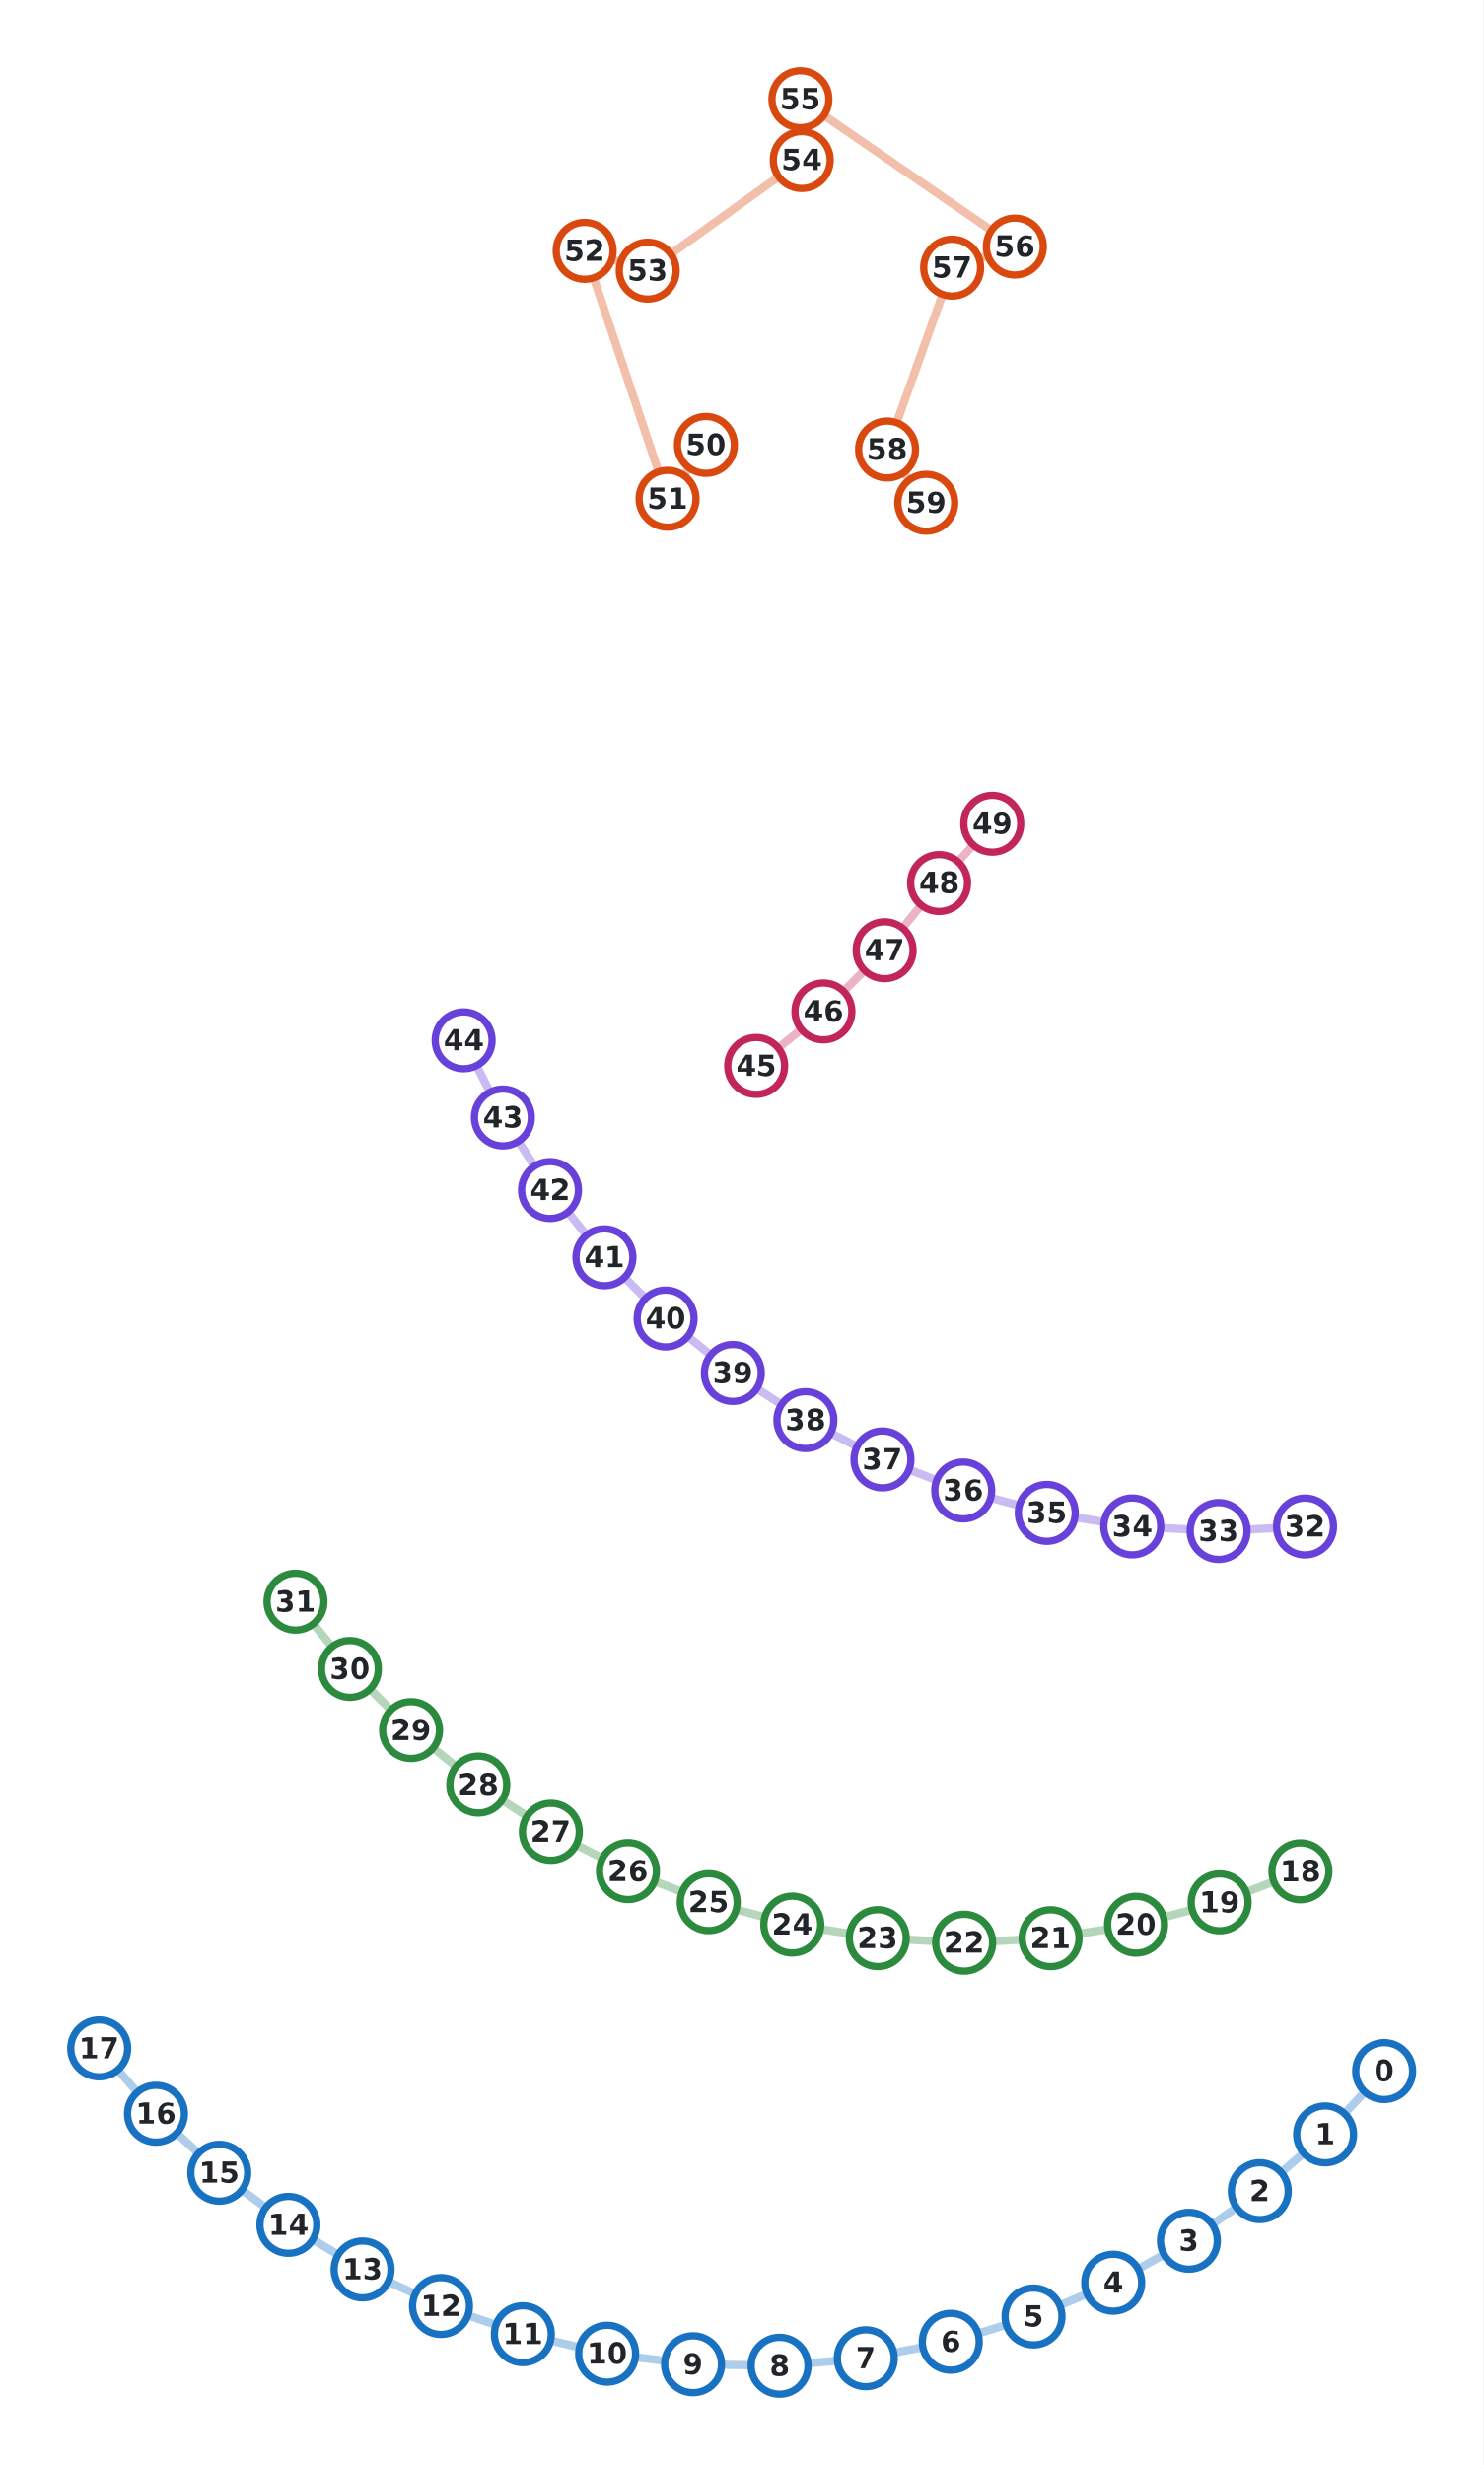
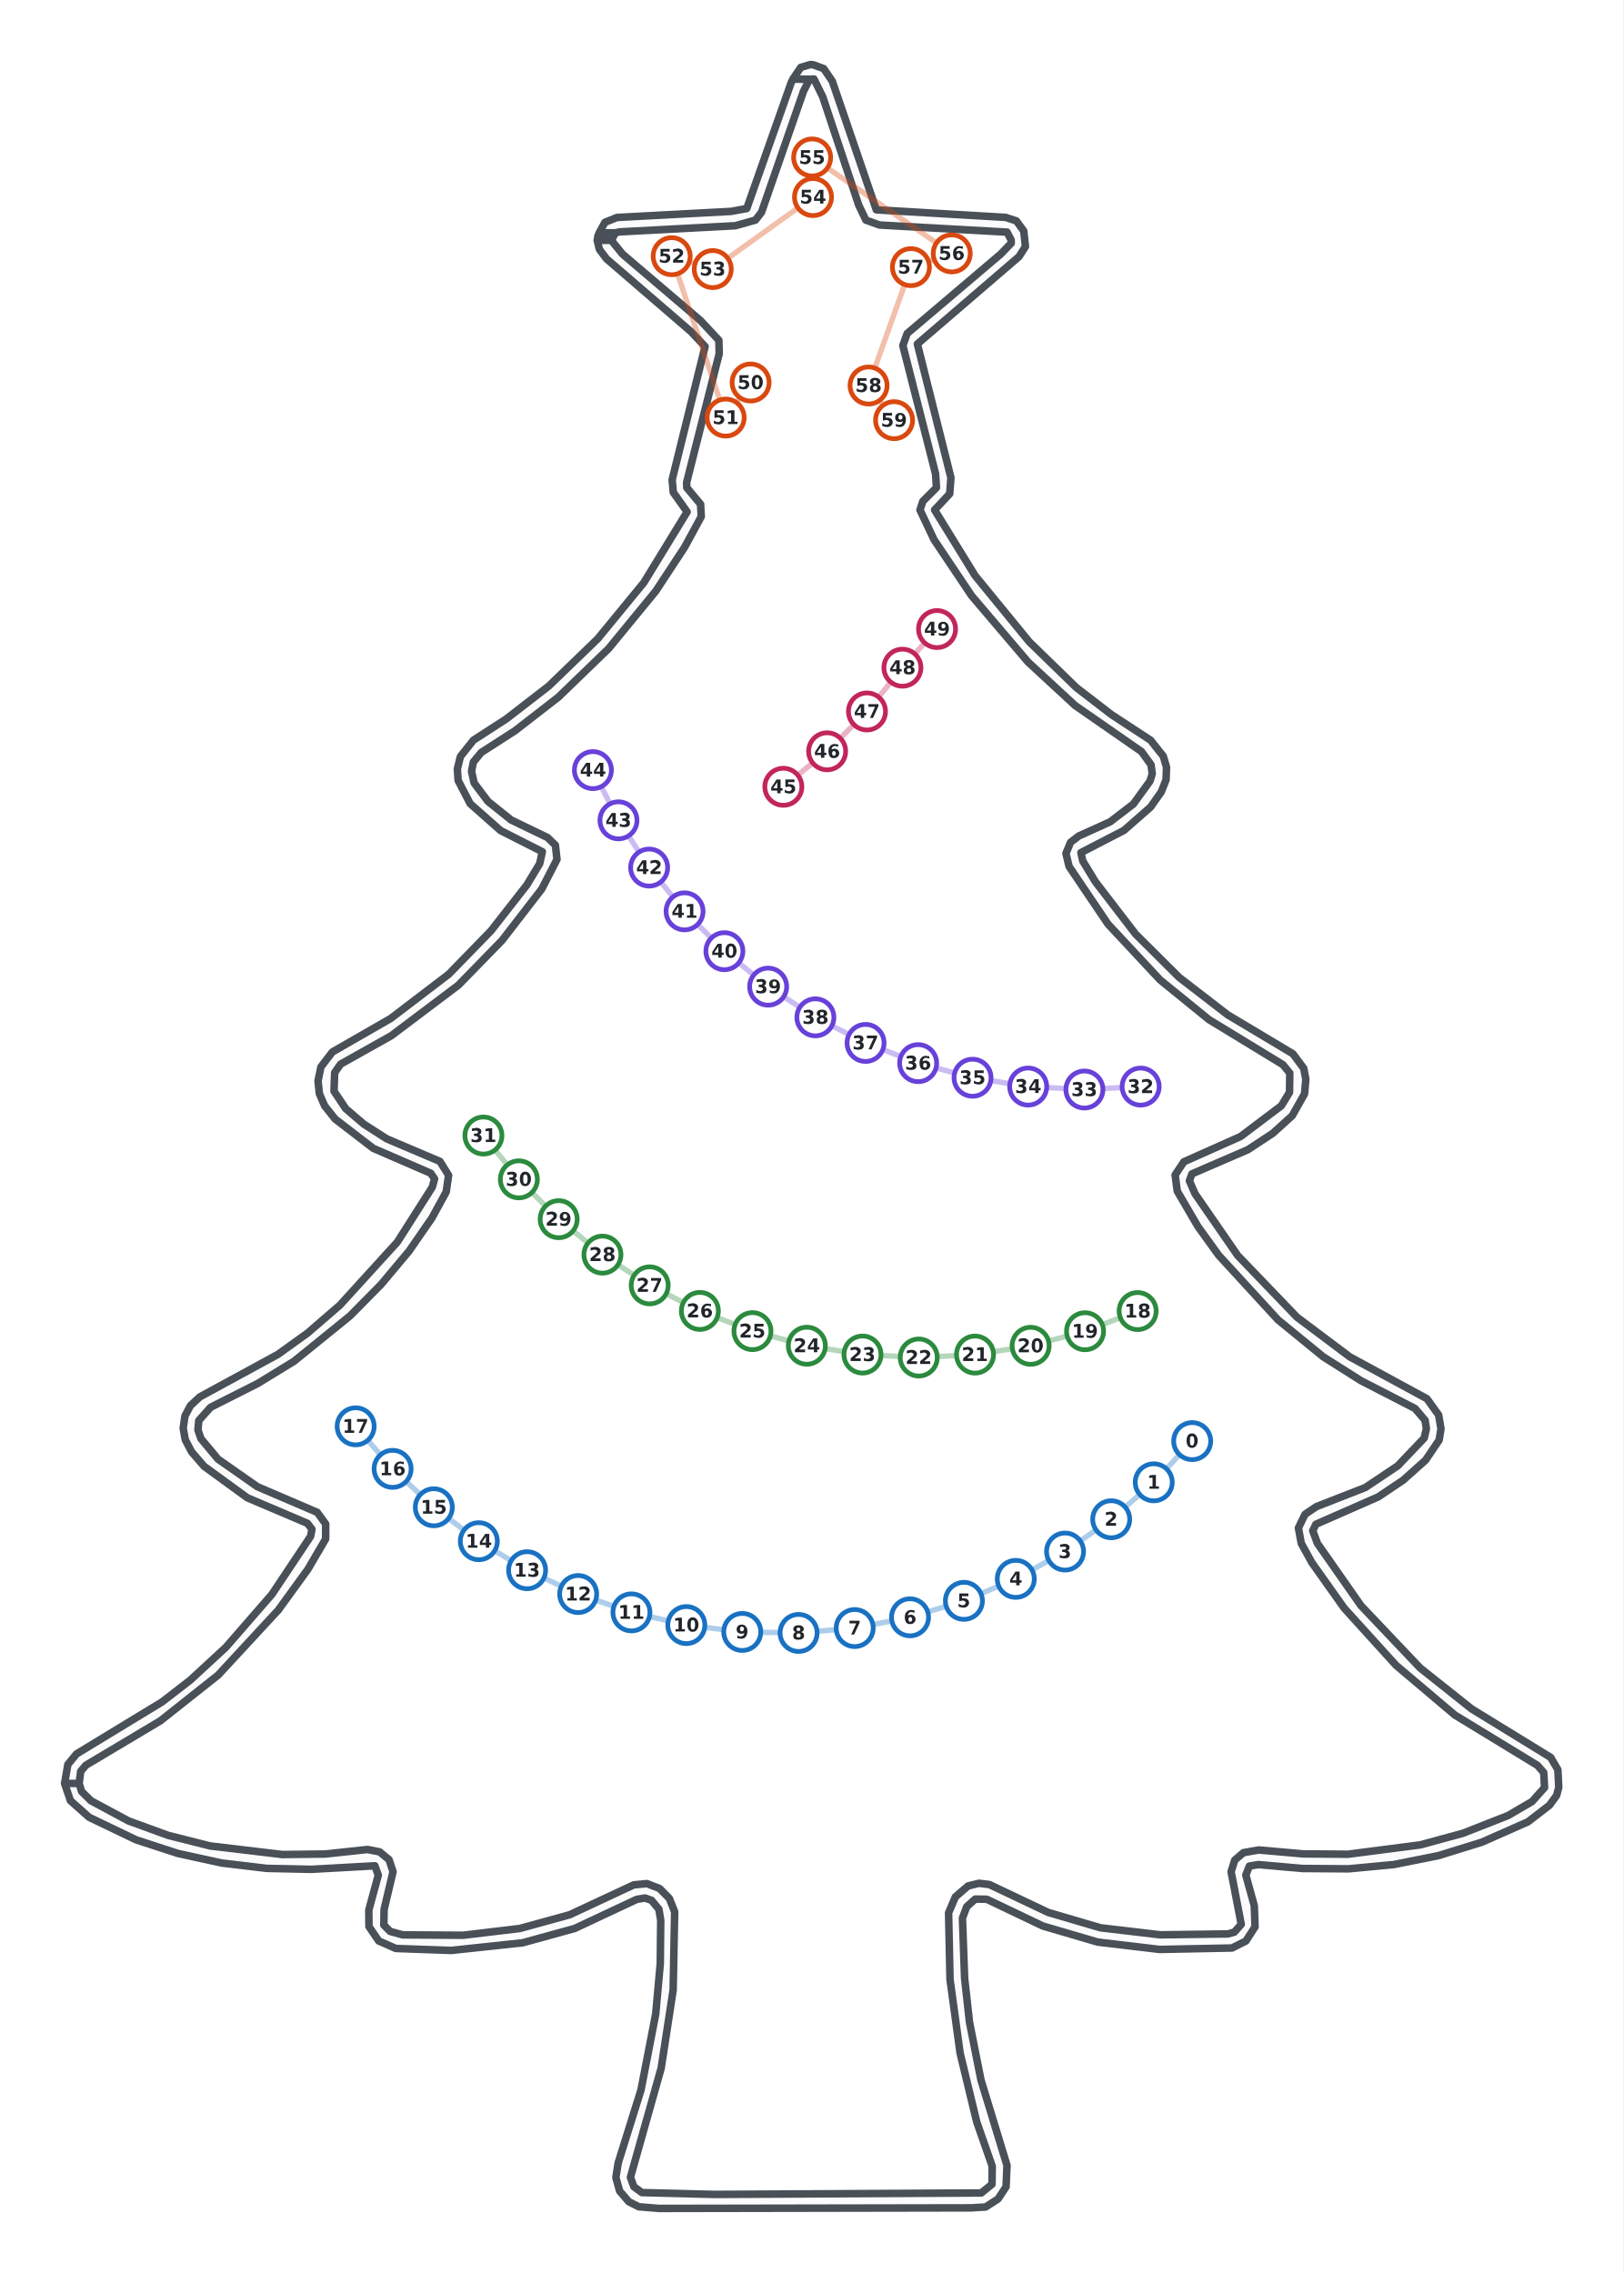
- <svg xmlns="http://www.w3.org/2000/svg" width="44.862mm" height="74.552mm" viewBox="0 0 44.862 74.552">
+ <svg xmlns="http://www.w3.org/2000/svg" width="75.415mm" height="105.605mm" viewBox="0 0 75.415 105.605">
  <rect width="100%" height="100%" fill="#FFFFFF" />
-   <g transform="translate(3.000,3.000) scale(1)">
+   <g transform="translate(16.522,7.316) scale(1)">
+     <path id="pcb-outline" d="M 21.243 -4.311 L 21.745 -4.128 L 22.142 -3.545 L 24.188 2.432 L 30.196 2.784 L 30.696 2.947 L 31.038 3.419 L 31.115 4.142 L 30.817 4.607 L 26.095 8.666 L 27.654 14.878 L 27.597 15.625 L 26.896 16.376 L 28.773 19.423 L 31.287 22.497 L 33.474 24.624 L 35.116 25.888 L 36.931 27.076 L 37.519 27.818 L 37.669 28.325 L 37.649 28.911 L 37.424 29.478 L 36.927 30.182 L 35.693 31.264 L 33.693 32.299 L 33.779 32.686 L 34.363 33.647 L 36.227 36.075 L 38.256 38.093 L 40.508 39.831 L 43.541 41.644 L 44.042 42.316 L 44.142 42.828 L 44.081 43.506 L 43.509 44.521 L 42.609 45.336 L 41.451 46.099 L 38.849 47.223 L 38.732 47.545 L 38.992 48.142 L 40.975 51.013 L 43.726 53.877 L 46.181 55.722 L 49.766 57.668 L 50.311 58.425 L 50.420 59.063 L 50.336 59.588 L 49.706 60.521 L 48.669 61.448 L 47.509 62.229 L 44.609 63.502 L 44.462 63.800 L 44.678 64.387 L 46.705 67.285 L 49.447 70.174 L 51.846 72.082 L 55.516 74.335 L 55.849 74.904 L 55.892 75.724 L 55.792 76.102 L 55.460 76.557 L 54.462 77.326 L 52.322 78.272 L 50.299 78.899 L 48.231 79.312 L 46.124 79.511 L 43.983 79.495 L 41.942 79.314 L 41.518 79.383 L 41.354 79.802 L 41.747 81.229 L 41.783 82.204 L 41.358 82.865 L 40.714 83.189 L 37.350 83.256 L 34.470 82.914 L 31.921 82.166 L 29.322 80.925 L 28.783 80.917 L 28.388 81.271 L 28.189 81.802 L 28.290 84.594 L 28.517 86.638 L 29.049 89.320 L 30.259 93.291 L 30.215 94.285 L 29.843 94.850 L 29.264 95.222 L 28.585 95.263 L 14.094 95.289 L 13.154 95.212 L 12.691 94.977 L 12.261 94.477 L 12.088 93.851 L 12.196 93.175 L 13.255 89.787 L 13.939 86.259 L 14.152 83.915 L 14.172 81.902 L 14.088 81.389 L 13.745 80.974 L 13.445 80.867 L 13.059 80.930 L 10.176 82.282 L 7.755 82.948 L 4.443 83.302 L 1.865 83.211 L 1.073 82.862 L 0.618 82.192 L 0.611 81.426 L 1.051 79.808 L 0.894 79.370 L -2.052 79.534 L -4.130 79.490 L -6.215 79.242 L -8.255 78.797 L -10.203 78.162 L -12.382 77.116 L -13.250 76.344 L -13.522 75.544 L -12.846 75.544 L -12.731 75.916 L -12.296 76.348 L -10.553 77.284 L -8.717 77.954 L -6.767 78.446 L -3.409 78.846 L -1.414 78.823 L 0.550 78.612 L 1.113 78.723 L 1.551 79.083 L 1.737 79.643 L 1.321 81.401 L 1.310 82.122 L 1.604 82.419 L 2.185 82.579 L 4.994 82.597 L 7.625 82.283 L 9.940 81.646 L 12.920 80.256 L 13.530 80.197 L 14.117 80.424 L 14.572 80.884 L 14.820 81.505 L 14.750 85.139 L 14.195 88.764 L 12.765 93.843 L 12.925 94.279 L 13.296 94.552 L 16.652 94.638 L 29.065 94.570 L 29.563 94.165 L 29.572 93.327 L 28.853 91.272 L 28.080 88.069 L 27.612 84.649 L 27.545 81.553 L 27.862 80.814 L 28.450 80.307 L 28.957 80.182 L 29.439 80.240 L 32.172 81.536 L 34.606 82.251 L 37.383 82.577 L 40.520 82.535 L 40.822 82.451 L 41.141 82.090 L 40.670 79.644 L 40.839 79.106 L 41.243 78.760 L 41.950 78.635 L 44.023 78.817 L 46.095 78.833 L 49.471 78.396 L 51.441 77.858 L 53.537 77.035 L 54.653 76.383 L 55.231 75.735 L 55.193 75.038 L 54.904 74.706 L 51.060 72.362 L 48.328 70.051 L 45.924 67.400 L 44.425 65.288 L 43.929 64.390 L 43.797 63.672 L 44.105 63.039 L 44.633 62.683 L 46.907 61.794 L 48.409 60.789 L 49.640 59.498 L 49.742 59.059 L 49.680 58.669 L 49.214 58.123 L 46.703 56.832 L 44.951 55.723 L 42.848 54.004 L 40.090 51.001 L 39.126 49.664 L 38.168 48.024 L 38.069 47.272 L 38.474 46.663 L 41.114 45.485 L 43.002 44.060 L 43.384 43.435 L 43.396 42.540 L 43.076 42.149 L 39.645 40.059 L 37.371 38.211 L 34.951 35.618 L 33.141 32.938 L 32.997 32.332 L 33.211 31.820 L 33.591 31.527 L 35.053 30.865 L 36.128 30.040 L 36.900 28.977 L 37.006 28.639 L 36.950 28.214 L 36.506 27.602 L 33.425 25.463 L 31.237 23.443 L 28.614 20.361 L 26.868 17.755 L 26.217 16.378 L 26.348 15.974 L 26.982 15.339 L 26.940 14.700 L 25.420 8.739 L 25.622 8.178 L 29.970 4.486 L 30.456 3.981 L 30.451 3.833 L 30.261 3.469 L 24.333 3.138 L 23.703 2.909 L 23.369 2.211 L 21.700 -2.815 L 21.292 -3.644 L 21.090 -3.636 L 20.803 -3.071 L 18.855 2.544 L 18.575 2.908 L 17.639 3.172 L 12.253 3.458 L 12.069 3.499 L 11.879 3.850 L 12.398 4.489 L 16.020 7.576 L 16.873 8.491 L 16.890 9.115 L 15.376 15.097 L 15.384 15.340 L 16.024 16.110 L 16.055 16.685 L 15.285 18.103 L 13.946 20.143 L 11.747 22.823 L 9.412 25.078 L 7.406 26.634 L 5.832 27.646 L 5.468 28.090 L 5.384 28.513 L 5.503 29.061 L 6.145 29.914 L 7.221 30.779 L 8.914 31.596 L 9.279 31.950 L 9.353 32.613 L 8.649 33.983 L 6.804 36.372 L 4.775 38.453 L 1.657 40.803 L -0.701 42.126 L -0.975 42.520 L -1.005 43.382 L -0.460 44.194 L 0.380 44.912 L 1.442 45.593 L 3.915 46.643 L 4.318 47.288 L 4.207 48.060 L 3.551 49.261 L 2.480 50.811 L 1.188 52.353 L -0.262 53.822 L -2.858 55.926 L -4.547 56.961 L -6.738 58.068 L -7.287 58.681 L -7.327 59.121 L -7.185 59.528 L -6.390 60.480 L -4.566 61.756 L -1.785 62.948 L -1.392 63.489 L -1.394 64.185 L -2.216 65.590 L -3.592 67.487 L -6.389 70.510 L -9.068 72.632 L -12.534 74.699 L -12.773 74.981 L -12.846 75.544 L -13.522 75.544 L -13.370 74.664 L -12.966 74.172 L -8.992 71.756 L -7.684 70.745 L -6.029 69.218 L -3.890 66.759 L -2.092 64.062 L -2.031 63.730 L -2.240 63.459 L -5.032 62.272 L -7.040 60.810 L -7.619 60.140 L -7.915 59.578 L -8.013 59.037 L -7.930 58.471 L -7.675 57.991 L -7.237 57.584 L -3.610 55.609 L -2.228 54.615 L -0.730 53.320 L 1.939 50.388 L 3.560 47.839 L 3.666 47.454 L 3.489 47.194 L 0.817 46.035 L -0.956 44.672 L -1.444 44.056 L -1.685 43.494 L -1.748 42.901 L -1.612 42.253 L -1.081 41.560 L 1.630 40.002 L 4.324 37.947 L 6.290 35.927 L 7.956 33.796 L 8.550 32.808 L 8.672 32.256 L 6.734 31.273 L 5.321 30.024 L 4.761 28.946 L 4.724 28.413 L 4.867 27.833 L 5.472 27.073 L 6.995 26.088 L 8.972 24.558 L 11.244 22.364 L 13.389 19.751 L 15.399 16.465 L 14.756 15.558 L 14.703 14.974 L 16.232 8.782 L 15.568 8.083 L 11.650 4.705 L 11.325 4.271 L 11.220 3.848 L 11.879 3.850 L 11.220 3.848 L 11.258 3.640 L 11.311 3.507 L 12.069 3.499 L 11.311 3.507 L 11.581 3.014 L 12.137 2.788 L 17.441 2.505 L 18.169 2.372 L 20.225 -3.455 L 20.308 -3.638 L 21.090 -3.636 L 20.308 -3.638 L 20.681 -4.187 L 21.119 -4.316 Z" fill="#F8F9FA" fill-opacity="0.5" stroke="#495057" stroke-width="0.35" stroke-linejoin="round" />
    <polyline points="38.862,59.639 37.076,61.553 35.100,63.270 32.956,64.770 30.667,66.039 28.257,67.060 25.754,67.825 23.184,68.324 20.577,68.551 17.960,68.505 15.362,68.186 12.812,67.596 10.337,66.744 7.965,65.637 5.722,64.289 3.631,62.713 1.717,60.928 0.000,58.952" fill="none" stroke="#1971C2" stroke-width="0.25" stroke-opacity="0.35" stroke-linecap="round" stroke-linejoin="round" />
    <polyline points="36.328,53.597 33.885,54.534 31.357,55.211 28.773,55.619 26.159,55.755 23.546,55.617 20.961,55.207 18.434,54.529 15.991,53.590 13.660,52.402 11.465,50.975 9.432,49.328 7.582,47.477 5.936,45.442" fill="none" stroke="#2B8A3E" stroke-width="0.25" stroke-opacity="0.35" stroke-linecap="round" stroke-linejoin="round" />
    <polyline points="36.468,43.168 33.855,43.304 31.243,43.166 28.658,42.756 26.131,42.078 23.688,41.139 21.357,39.950 19.163,38.524 17.130,36.877 15.280,35.026 13.634,32.992 12.209,30.797 11.022,28.464" fill="none" stroke="#6741D9" stroke-width="0.25" stroke-opacity="0.35" stroke-linecap="round" stroke-linejoin="round" />
    <polyline points="19.869,29.238 21.903,27.590 23.754,25.739 25.401,23.705 27.009,21.911" fill="none" stroke="#C2255C" stroke-width="0.25" stroke-opacity="0.35" stroke-linecap="round" stroke-linejoin="round" />
    <polyline points="18.349,10.456 17.189,12.085 14.681,4.587 16.589,5.186 21.247,1.840 21.207,0.000 27.692,4.457 25.796,5.095 23.828,10.595 25.013,12.206" fill="none" stroke="#D9480F" stroke-width="0.25" stroke-opacity="0.35" stroke-linecap="round" stroke-linejoin="round" />
    <circle id="led-0" data-index="0" data-segment="0" cx="38.862" cy="59.639" r="0.86" fill="#FFFFFF" stroke="#1971C2" stroke-width="0.220" />
    <text x="38.862" y="59.939" text-anchor="middle" font-family="DejaVu Sans, Arial, sans-serif" font-size="0.88" font-weight="bold" fill="#212529">0</text>
    <circle id="led-1" data-index="1" data-segment="0" cx="37.076" cy="61.553" r="0.86" fill="#FFFFFF" stroke="#1971C2" stroke-width="0.220" />
    <text x="37.076" y="61.853" text-anchor="middle" font-family="DejaVu Sans, Arial, sans-serif" font-size="0.88" font-weight="bold" fill="#212529">1</text>
    <circle id="led-2" data-index="2" data-segment="0" cx="35.100" cy="63.270" r="0.86" fill="#FFFFFF" stroke="#1971C2" stroke-width="0.220" />
    <text x="35.100" y="63.570" text-anchor="middle" font-family="DejaVu Sans, Arial, sans-serif" font-size="0.88" font-weight="bold" fill="#212529">2</text>
    <circle id="led-3" data-index="3" data-segment="0" cx="32.956" cy="64.770" r="0.86" fill="#FFFFFF" stroke="#1971C2" stroke-width="0.220" />
    <text x="32.956" y="65.070" text-anchor="middle" font-family="DejaVu Sans, Arial, sans-serif" font-size="0.88" font-weight="bold" fill="#212529">3</text>
    <circle id="led-4" data-index="4" data-segment="0" cx="30.667" cy="66.039" r="0.86" fill="#FFFFFF" stroke="#1971C2" stroke-width="0.220" />
    <text x="30.667" y="66.339" text-anchor="middle" font-family="DejaVu Sans, Arial, sans-serif" font-size="0.88" font-weight="bold" fill="#212529">4</text>
    <circle id="led-5" data-index="5" data-segment="0" cx="28.257" cy="67.060" r="0.86" fill="#FFFFFF" stroke="#1971C2" stroke-width="0.220" />
    <text x="28.257" y="67.360" text-anchor="middle" font-family="DejaVu Sans, Arial, sans-serif" font-size="0.88" font-weight="bold" fill="#212529">5</text>
    <circle id="led-6" data-index="6" data-segment="0" cx="25.754" cy="67.825" r="0.86" fill="#FFFFFF" stroke="#1971C2" stroke-width="0.220" />
    <text x="25.754" y="68.125" text-anchor="middle" font-family="DejaVu Sans, Arial, sans-serif" font-size="0.88" font-weight="bold" fill="#212529">6</text>
    <circle id="led-7" data-index="7" data-segment="0" cx="23.184" cy="68.324" r="0.86" fill="#FFFFFF" stroke="#1971C2" stroke-width="0.220" />
    <text x="23.184" y="68.624" text-anchor="middle" font-family="DejaVu Sans, Arial, sans-serif" font-size="0.88" font-weight="bold" fill="#212529">7</text>
    <circle id="led-8" data-index="8" data-segment="0" cx="20.577" cy="68.551" r="0.86" fill="#FFFFFF" stroke="#1971C2" stroke-width="0.220" />
    <text x="20.577" y="68.851" text-anchor="middle" font-family="DejaVu Sans, Arial, sans-serif" font-size="0.88" font-weight="bold" fill="#212529">8</text>
    <circle id="led-9" data-index="9" data-segment="0" cx="17.960" cy="68.505" r="0.86" fill="#FFFFFF" stroke="#1971C2" stroke-width="0.220" />
    <text x="17.960" y="68.805" text-anchor="middle" font-family="DejaVu Sans, Arial, sans-serif" font-size="0.88" font-weight="bold" fill="#212529">9</text>
    <circle id="led-10" data-index="10" data-segment="0" cx="15.362" cy="68.186" r="0.86" fill="#FFFFFF" stroke="#1971C2" stroke-width="0.220" />
    <text x="15.362" y="68.486" text-anchor="middle" font-family="DejaVu Sans, Arial, sans-serif" font-size="0.88" font-weight="bold" fill="#212529">10</text>
    <circle id="led-11" data-index="11" data-segment="0" cx="12.812" cy="67.596" r="0.86" fill="#FFFFFF" stroke="#1971C2" stroke-width="0.220" />
    <text x="12.812" y="67.896" text-anchor="middle" font-family="DejaVu Sans, Arial, sans-serif" font-size="0.88" font-weight="bold" fill="#212529">11</text>
    <circle id="led-12" data-index="12" data-segment="0" cx="10.337" cy="66.744" r="0.86" fill="#FFFFFF" stroke="#1971C2" stroke-width="0.220" />
    <text x="10.337" y="67.044" text-anchor="middle" font-family="DejaVu Sans, Arial, sans-serif" font-size="0.88" font-weight="bold" fill="#212529">12</text>
    <circle id="led-13" data-index="13" data-segment="0" cx="7.965" cy="65.637" r="0.86" fill="#FFFFFF" stroke="#1971C2" stroke-width="0.220" />
    <text x="7.965" y="65.937" text-anchor="middle" font-family="DejaVu Sans, Arial, sans-serif" font-size="0.88" font-weight="bold" fill="#212529">13</text>
    <circle id="led-14" data-index="14" data-segment="0" cx="5.722" cy="64.289" r="0.86" fill="#FFFFFF" stroke="#1971C2" stroke-width="0.220" />
    <text x="5.722" y="64.589" text-anchor="middle" font-family="DejaVu Sans, Arial, sans-serif" font-size="0.88" font-weight="bold" fill="#212529">14</text>
    <circle id="led-15" data-index="15" data-segment="0" cx="3.631" cy="62.713" r="0.86" fill="#FFFFFF" stroke="#1971C2" stroke-width="0.220" />
    <text x="3.631" y="63.013" text-anchor="middle" font-family="DejaVu Sans, Arial, sans-serif" font-size="0.88" font-weight="bold" fill="#212529">15</text>
    <circle id="led-16" data-index="16" data-segment="0" cx="1.717" cy="60.928" r="0.86" fill="#FFFFFF" stroke="#1971C2" stroke-width="0.220" />
    <text x="1.717" y="61.228" text-anchor="middle" font-family="DejaVu Sans, Arial, sans-serif" font-size="0.88" font-weight="bold" fill="#212529">16</text>
    <circle id="led-17" data-index="17" data-segment="0" cx="0.000" cy="58.952" r="0.86" fill="#FFFFFF" stroke="#1971C2" stroke-width="0.220" />
    <text x="0.000" y="59.252" text-anchor="middle" font-family="DejaVu Sans, Arial, sans-serif" font-size="0.88" font-weight="bold" fill="#212529">17</text>
    <circle id="led-18" data-index="18" data-segment="1" cx="36.328" cy="53.597" r="0.86" fill="#FFFFFF" stroke="#2B8A3E" stroke-width="0.220" />
    <text x="36.328" y="53.897" text-anchor="middle" font-family="DejaVu Sans, Arial, sans-serif" font-size="0.88" font-weight="bold" fill="#212529">18</text>
    <circle id="led-19" data-index="19" data-segment="1" cx="33.885" cy="54.534" r="0.86" fill="#FFFFFF" stroke="#2B8A3E" stroke-width="0.220" />
    <text x="33.885" y="54.834" text-anchor="middle" font-family="DejaVu Sans, Arial, sans-serif" font-size="0.88" font-weight="bold" fill="#212529">19</text>
    <circle id="led-20" data-index="20" data-segment="1" cx="31.357" cy="55.211" r="0.86" fill="#FFFFFF" stroke="#2B8A3E" stroke-width="0.220" />
    <text x="31.357" y="55.511" text-anchor="middle" font-family="DejaVu Sans, Arial, sans-serif" font-size="0.88" font-weight="bold" fill="#212529">20</text>
    <circle id="led-21" data-index="21" data-segment="1" cx="28.773" cy="55.619" r="0.86" fill="#FFFFFF" stroke="#2B8A3E" stroke-width="0.220" />
    <text x="28.773" y="55.919" text-anchor="middle" font-family="DejaVu Sans, Arial, sans-serif" font-size="0.88" font-weight="bold" fill="#212529">21</text>
    <circle id="led-22" data-index="22" data-segment="1" cx="26.159" cy="55.755" r="0.86" fill="#FFFFFF" stroke="#2B8A3E" stroke-width="0.220" />
    <text x="26.159" y="56.055" text-anchor="middle" font-family="DejaVu Sans, Arial, sans-serif" font-size="0.88" font-weight="bold" fill="#212529">22</text>
    <circle id="led-23" data-index="23" data-segment="1" cx="23.546" cy="55.617" r="0.86" fill="#FFFFFF" stroke="#2B8A3E" stroke-width="0.220" />
    <text x="23.546" y="55.917" text-anchor="middle" font-family="DejaVu Sans, Arial, sans-serif" font-size="0.88" font-weight="bold" fill="#212529">23</text>
    <circle id="led-24" data-index="24" data-segment="1" cx="20.961" cy="55.207" r="0.86" fill="#FFFFFF" stroke="#2B8A3E" stroke-width="0.220" />
    <text x="20.961" y="55.507" text-anchor="middle" font-family="DejaVu Sans, Arial, sans-serif" font-size="0.88" font-weight="bold" fill="#212529">24</text>
    <circle id="led-25" data-index="25" data-segment="1" cx="18.434" cy="54.529" r="0.86" fill="#FFFFFF" stroke="#2B8A3E" stroke-width="0.220" />
    <text x="18.434" y="54.829" text-anchor="middle" font-family="DejaVu Sans, Arial, sans-serif" font-size="0.88" font-weight="bold" fill="#212529">25</text>
    <circle id="led-26" data-index="26" data-segment="1" cx="15.991" cy="53.590" r="0.86" fill="#FFFFFF" stroke="#2B8A3E" stroke-width="0.220" />
    <text x="15.991" y="53.890" text-anchor="middle" font-family="DejaVu Sans, Arial, sans-serif" font-size="0.88" font-weight="bold" fill="#212529">26</text>
    <circle id="led-27" data-index="27" data-segment="1" cx="13.660" cy="52.402" r="0.86" fill="#FFFFFF" stroke="#2B8A3E" stroke-width="0.220" />
    <text x="13.660" y="52.702" text-anchor="middle" font-family="DejaVu Sans, Arial, sans-serif" font-size="0.88" font-weight="bold" fill="#212529">27</text>
    <circle id="led-28" data-index="28" data-segment="1" cx="11.465" cy="50.975" r="0.86" fill="#FFFFFF" stroke="#2B8A3E" stroke-width="0.220" />
    <text x="11.465" y="51.275" text-anchor="middle" font-family="DejaVu Sans, Arial, sans-serif" font-size="0.88" font-weight="bold" fill="#212529">28</text>
    <circle id="led-29" data-index="29" data-segment="1" cx="9.432" cy="49.328" r="0.86" fill="#FFFFFF" stroke="#2B8A3E" stroke-width="0.220" />
    <text x="9.432" y="49.628" text-anchor="middle" font-family="DejaVu Sans, Arial, sans-serif" font-size="0.88" font-weight="bold" fill="#212529">29</text>
    <circle id="led-30" data-index="30" data-segment="1" cx="7.582" cy="47.477" r="0.86" fill="#FFFFFF" stroke="#2B8A3E" stroke-width="0.220" />
    <text x="7.582" y="47.777" text-anchor="middle" font-family="DejaVu Sans, Arial, sans-serif" font-size="0.88" font-weight="bold" fill="#212529">30</text>
    <circle id="led-31" data-index="31" data-segment="1" cx="5.936" cy="45.442" r="0.86" fill="#FFFFFF" stroke="#2B8A3E" stroke-width="0.220" />
    <text x="5.936" y="45.742" text-anchor="middle" font-family="DejaVu Sans, Arial, sans-serif" font-size="0.88" font-weight="bold" fill="#212529">31</text>
    <circle id="led-32" data-index="32" data-segment="2" cx="36.468" cy="43.168" r="0.86" fill="#FFFFFF" stroke="#6741D9" stroke-width="0.220" />
    <text x="36.468" y="43.468" text-anchor="middle" font-family="DejaVu Sans, Arial, sans-serif" font-size="0.88" font-weight="bold" fill="#212529">32</text>
    <circle id="led-33" data-index="33" data-segment="2" cx="33.855" cy="43.304" r="0.86" fill="#FFFFFF" stroke="#6741D9" stroke-width="0.220" />
    <text x="33.855" y="43.604" text-anchor="middle" font-family="DejaVu Sans, Arial, sans-serif" font-size="0.88" font-weight="bold" fill="#212529">33</text>
    <circle id="led-34" data-index="34" data-segment="2" cx="31.243" cy="43.166" r="0.86" fill="#FFFFFF" stroke="#6741D9" stroke-width="0.220" />
    <text x="31.243" y="43.466" text-anchor="middle" font-family="DejaVu Sans, Arial, sans-serif" font-size="0.88" font-weight="bold" fill="#212529">34</text>
    <circle id="led-35" data-index="35" data-segment="2" cx="28.658" cy="42.756" r="0.86" fill="#FFFFFF" stroke="#6741D9" stroke-width="0.220" />
    <text x="28.658" y="43.056" text-anchor="middle" font-family="DejaVu Sans, Arial, sans-serif" font-size="0.88" font-weight="bold" fill="#212529">35</text>
    <circle id="led-36" data-index="36" data-segment="2" cx="26.131" cy="42.078" r="0.86" fill="#FFFFFF" stroke="#6741D9" stroke-width="0.220" />
    <text x="26.131" y="42.378" text-anchor="middle" font-family="DejaVu Sans, Arial, sans-serif" font-size="0.88" font-weight="bold" fill="#212529">36</text>
    <circle id="led-37" data-index="37" data-segment="2" cx="23.688" cy="41.139" r="0.86" fill="#FFFFFF" stroke="#6741D9" stroke-width="0.220" />
    <text x="23.688" y="41.439" text-anchor="middle" font-family="DejaVu Sans, Arial, sans-serif" font-size="0.88" font-weight="bold" fill="#212529">37</text>
    <circle id="led-38" data-index="38" data-segment="2" cx="21.357" cy="39.950" r="0.86" fill="#FFFFFF" stroke="#6741D9" stroke-width="0.220" />
    <text x="21.357" y="40.250" text-anchor="middle" font-family="DejaVu Sans, Arial, sans-serif" font-size="0.88" font-weight="bold" fill="#212529">38</text>
    <circle id="led-39" data-index="39" data-segment="2" cx="19.163" cy="38.524" r="0.86" fill="#FFFFFF" stroke="#6741D9" stroke-width="0.220" />
    <text x="19.163" y="38.824" text-anchor="middle" font-family="DejaVu Sans, Arial, sans-serif" font-size="0.88" font-weight="bold" fill="#212529">39</text>
    <circle id="led-40" data-index="40" data-segment="2" cx="17.130" cy="36.877" r="0.86" fill="#FFFFFF" stroke="#6741D9" stroke-width="0.220" />
    <text x="17.130" y="37.177" text-anchor="middle" font-family="DejaVu Sans, Arial, sans-serif" font-size="0.88" font-weight="bold" fill="#212529">40</text>
    <circle id="led-41" data-index="41" data-segment="2" cx="15.280" cy="35.026" r="0.86" fill="#FFFFFF" stroke="#6741D9" stroke-width="0.220" />
    <text x="15.280" y="35.326" text-anchor="middle" font-family="DejaVu Sans, Arial, sans-serif" font-size="0.88" font-weight="bold" fill="#212529">41</text>
    <circle id="led-42" data-index="42" data-segment="2" cx="13.634" cy="32.992" r="0.86" fill="#FFFFFF" stroke="#6741D9" stroke-width="0.220" />
    <text x="13.634" y="33.292" text-anchor="middle" font-family="DejaVu Sans, Arial, sans-serif" font-size="0.88" font-weight="bold" fill="#212529">42</text>
    <circle id="led-43" data-index="43" data-segment="2" cx="12.209" cy="30.797" r="0.86" fill="#FFFFFF" stroke="#6741D9" stroke-width="0.220" />
    <text x="12.209" y="31.097" text-anchor="middle" font-family="DejaVu Sans, Arial, sans-serif" font-size="0.88" font-weight="bold" fill="#212529">43</text>
    <circle id="led-44" data-index="44" data-segment="2" cx="11.022" cy="28.464" r="0.86" fill="#FFFFFF" stroke="#6741D9" stroke-width="0.220" />
    <text x="11.022" y="28.764" text-anchor="middle" font-family="DejaVu Sans, Arial, sans-serif" font-size="0.88" font-weight="bold" fill="#212529">44</text>
    <circle id="led-45" data-index="45" data-segment="3" cx="19.869" cy="29.238" r="0.86" fill="#FFFFFF" stroke="#C2255C" stroke-width="0.220" />
    <text x="19.869" y="29.538" text-anchor="middle" font-family="DejaVu Sans, Arial, sans-serif" font-size="0.88" font-weight="bold" fill="#212529">45</text>
    <circle id="led-46" data-index="46" data-segment="3" cx="21.903" cy="27.590" r="0.86" fill="#FFFFFF" stroke="#C2255C" stroke-width="0.220" />
    <text x="21.903" y="27.890" text-anchor="middle" font-family="DejaVu Sans, Arial, sans-serif" font-size="0.88" font-weight="bold" fill="#212529">46</text>
    <circle id="led-47" data-index="47" data-segment="3" cx="23.754" cy="25.739" r="0.86" fill="#FFFFFF" stroke="#C2255C" stroke-width="0.220" />
    <text x="23.754" y="26.039" text-anchor="middle" font-family="DejaVu Sans, Arial, sans-serif" font-size="0.88" font-weight="bold" fill="#212529">47</text>
    <circle id="led-48" data-index="48" data-segment="3" cx="25.401" cy="23.705" r="0.86" fill="#FFFFFF" stroke="#C2255C" stroke-width="0.220" />
    <text x="25.401" y="24.005" text-anchor="middle" font-family="DejaVu Sans, Arial, sans-serif" font-size="0.88" font-weight="bold" fill="#212529">48</text>
    <circle id="led-49" data-index="49" data-segment="3" cx="27.009" cy="21.911" r="0.86" fill="#FFFFFF" stroke="#C2255C" stroke-width="0.220" />
    <text x="27.009" y="22.211" text-anchor="middle" font-family="DejaVu Sans, Arial, sans-serif" font-size="0.88" font-weight="bold" fill="#212529">49</text>
    <circle id="led-50" data-index="50" data-segment="4" cx="18.349" cy="10.456" r="0.86" fill="#FFFFFF" stroke="#D9480F" stroke-width="0.220" />
    <text x="18.349" y="10.756" text-anchor="middle" font-family="DejaVu Sans, Arial, sans-serif" font-size="0.88" font-weight="bold" fill="#212529">50</text>
    <circle id="led-51" data-index="51" data-segment="4" cx="17.189" cy="12.085" r="0.86" fill="#FFFFFF" stroke="#D9480F" stroke-width="0.220" />
    <text x="17.189" y="12.385" text-anchor="middle" font-family="DejaVu Sans, Arial, sans-serif" font-size="0.88" font-weight="bold" fill="#212529">51</text>
    <circle id="led-52" data-index="52" data-segment="4" cx="14.681" cy="4.587" r="0.86" fill="#FFFFFF" stroke="#D9480F" stroke-width="0.220" />
    <text x="14.681" y="4.887" text-anchor="middle" font-family="DejaVu Sans, Arial, sans-serif" font-size="0.88" font-weight="bold" fill="#212529">52</text>
    <circle id="led-53" data-index="53" data-segment="4" cx="16.589" cy="5.186" r="0.86" fill="#FFFFFF" stroke="#D9480F" stroke-width="0.220" />
    <text x="16.589" y="5.486" text-anchor="middle" font-family="DejaVu Sans, Arial, sans-serif" font-size="0.88" font-weight="bold" fill="#212529">53</text>
    <circle id="led-54" data-index="54" data-segment="4" cx="21.247" cy="1.840" r="0.86" fill="#FFFFFF" stroke="#D9480F" stroke-width="0.220" />
    <text x="21.247" y="2.140" text-anchor="middle" font-family="DejaVu Sans, Arial, sans-serif" font-size="0.88" font-weight="bold" fill="#212529">54</text>
    <circle id="led-55" data-index="55" data-segment="4" cx="21.207" cy="0.000" r="0.86" fill="#FFFFFF" stroke="#D9480F" stroke-width="0.220" />
    <text x="21.207" y="0.300" text-anchor="middle" font-family="DejaVu Sans, Arial, sans-serif" font-size="0.88" font-weight="bold" fill="#212529">55</text>
    <circle id="led-56" data-index="56" data-segment="4" cx="27.692" cy="4.457" r="0.86" fill="#FFFFFF" stroke="#D9480F" stroke-width="0.220" />
    <text x="27.692" y="4.757" text-anchor="middle" font-family="DejaVu Sans, Arial, sans-serif" font-size="0.88" font-weight="bold" fill="#212529">56</text>
    <circle id="led-57" data-index="57" data-segment="4" cx="25.796" cy="5.095" r="0.86" fill="#FFFFFF" stroke="#D9480F" stroke-width="0.220" />
    <text x="25.796" y="5.395" text-anchor="middle" font-family="DejaVu Sans, Arial, sans-serif" font-size="0.88" font-weight="bold" fill="#212529">57</text>
    <circle id="led-58" data-index="58" data-segment="4" cx="23.828" cy="10.595" r="0.86" fill="#FFFFFF" stroke="#D9480F" stroke-width="0.220" />
    <text x="23.828" y="10.895" text-anchor="middle" font-family="DejaVu Sans, Arial, sans-serif" font-size="0.88" font-weight="bold" fill="#212529">58</text>
    <circle id="led-59" data-index="59" data-segment="4" cx="25.013" cy="12.206" r="0.86" fill="#FFFFFF" stroke="#D9480F" stroke-width="0.220" />
    <text x="25.013" y="12.506" text-anchor="middle" font-family="DejaVu Sans, Arial, sans-serif" font-size="0.88" font-weight="bold" fill="#212529">59</text>
  </g>
</svg>
